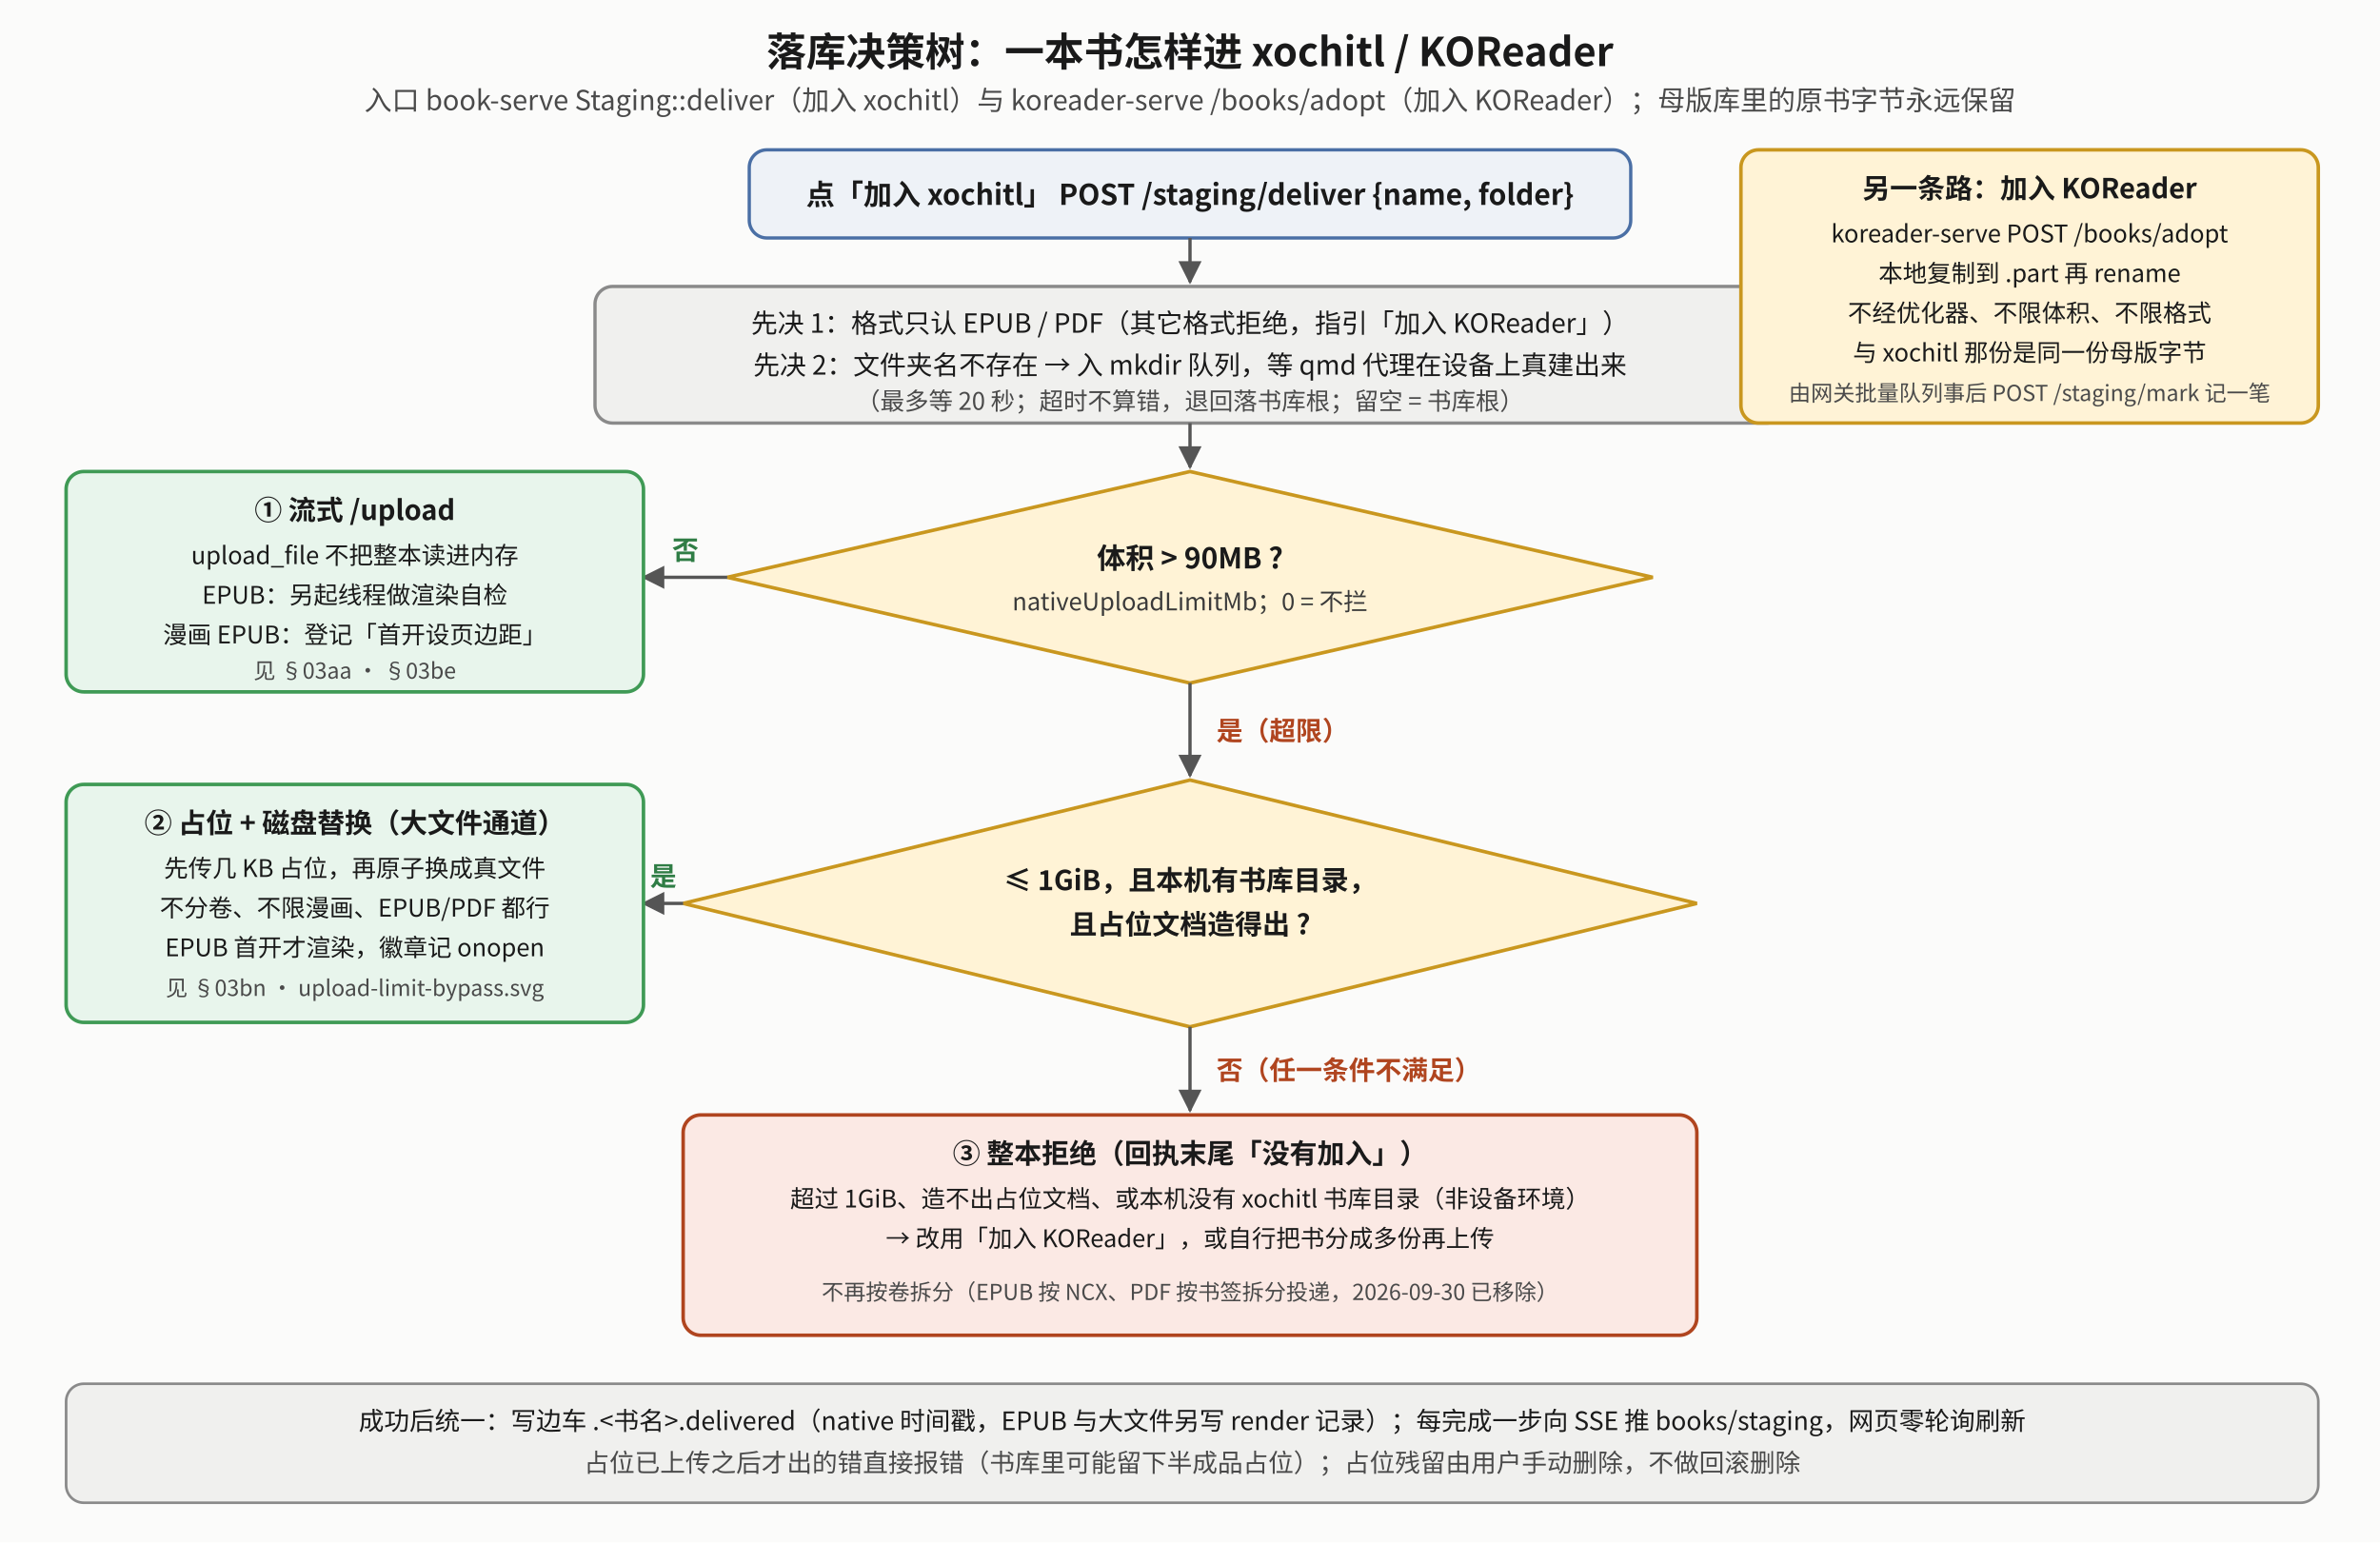
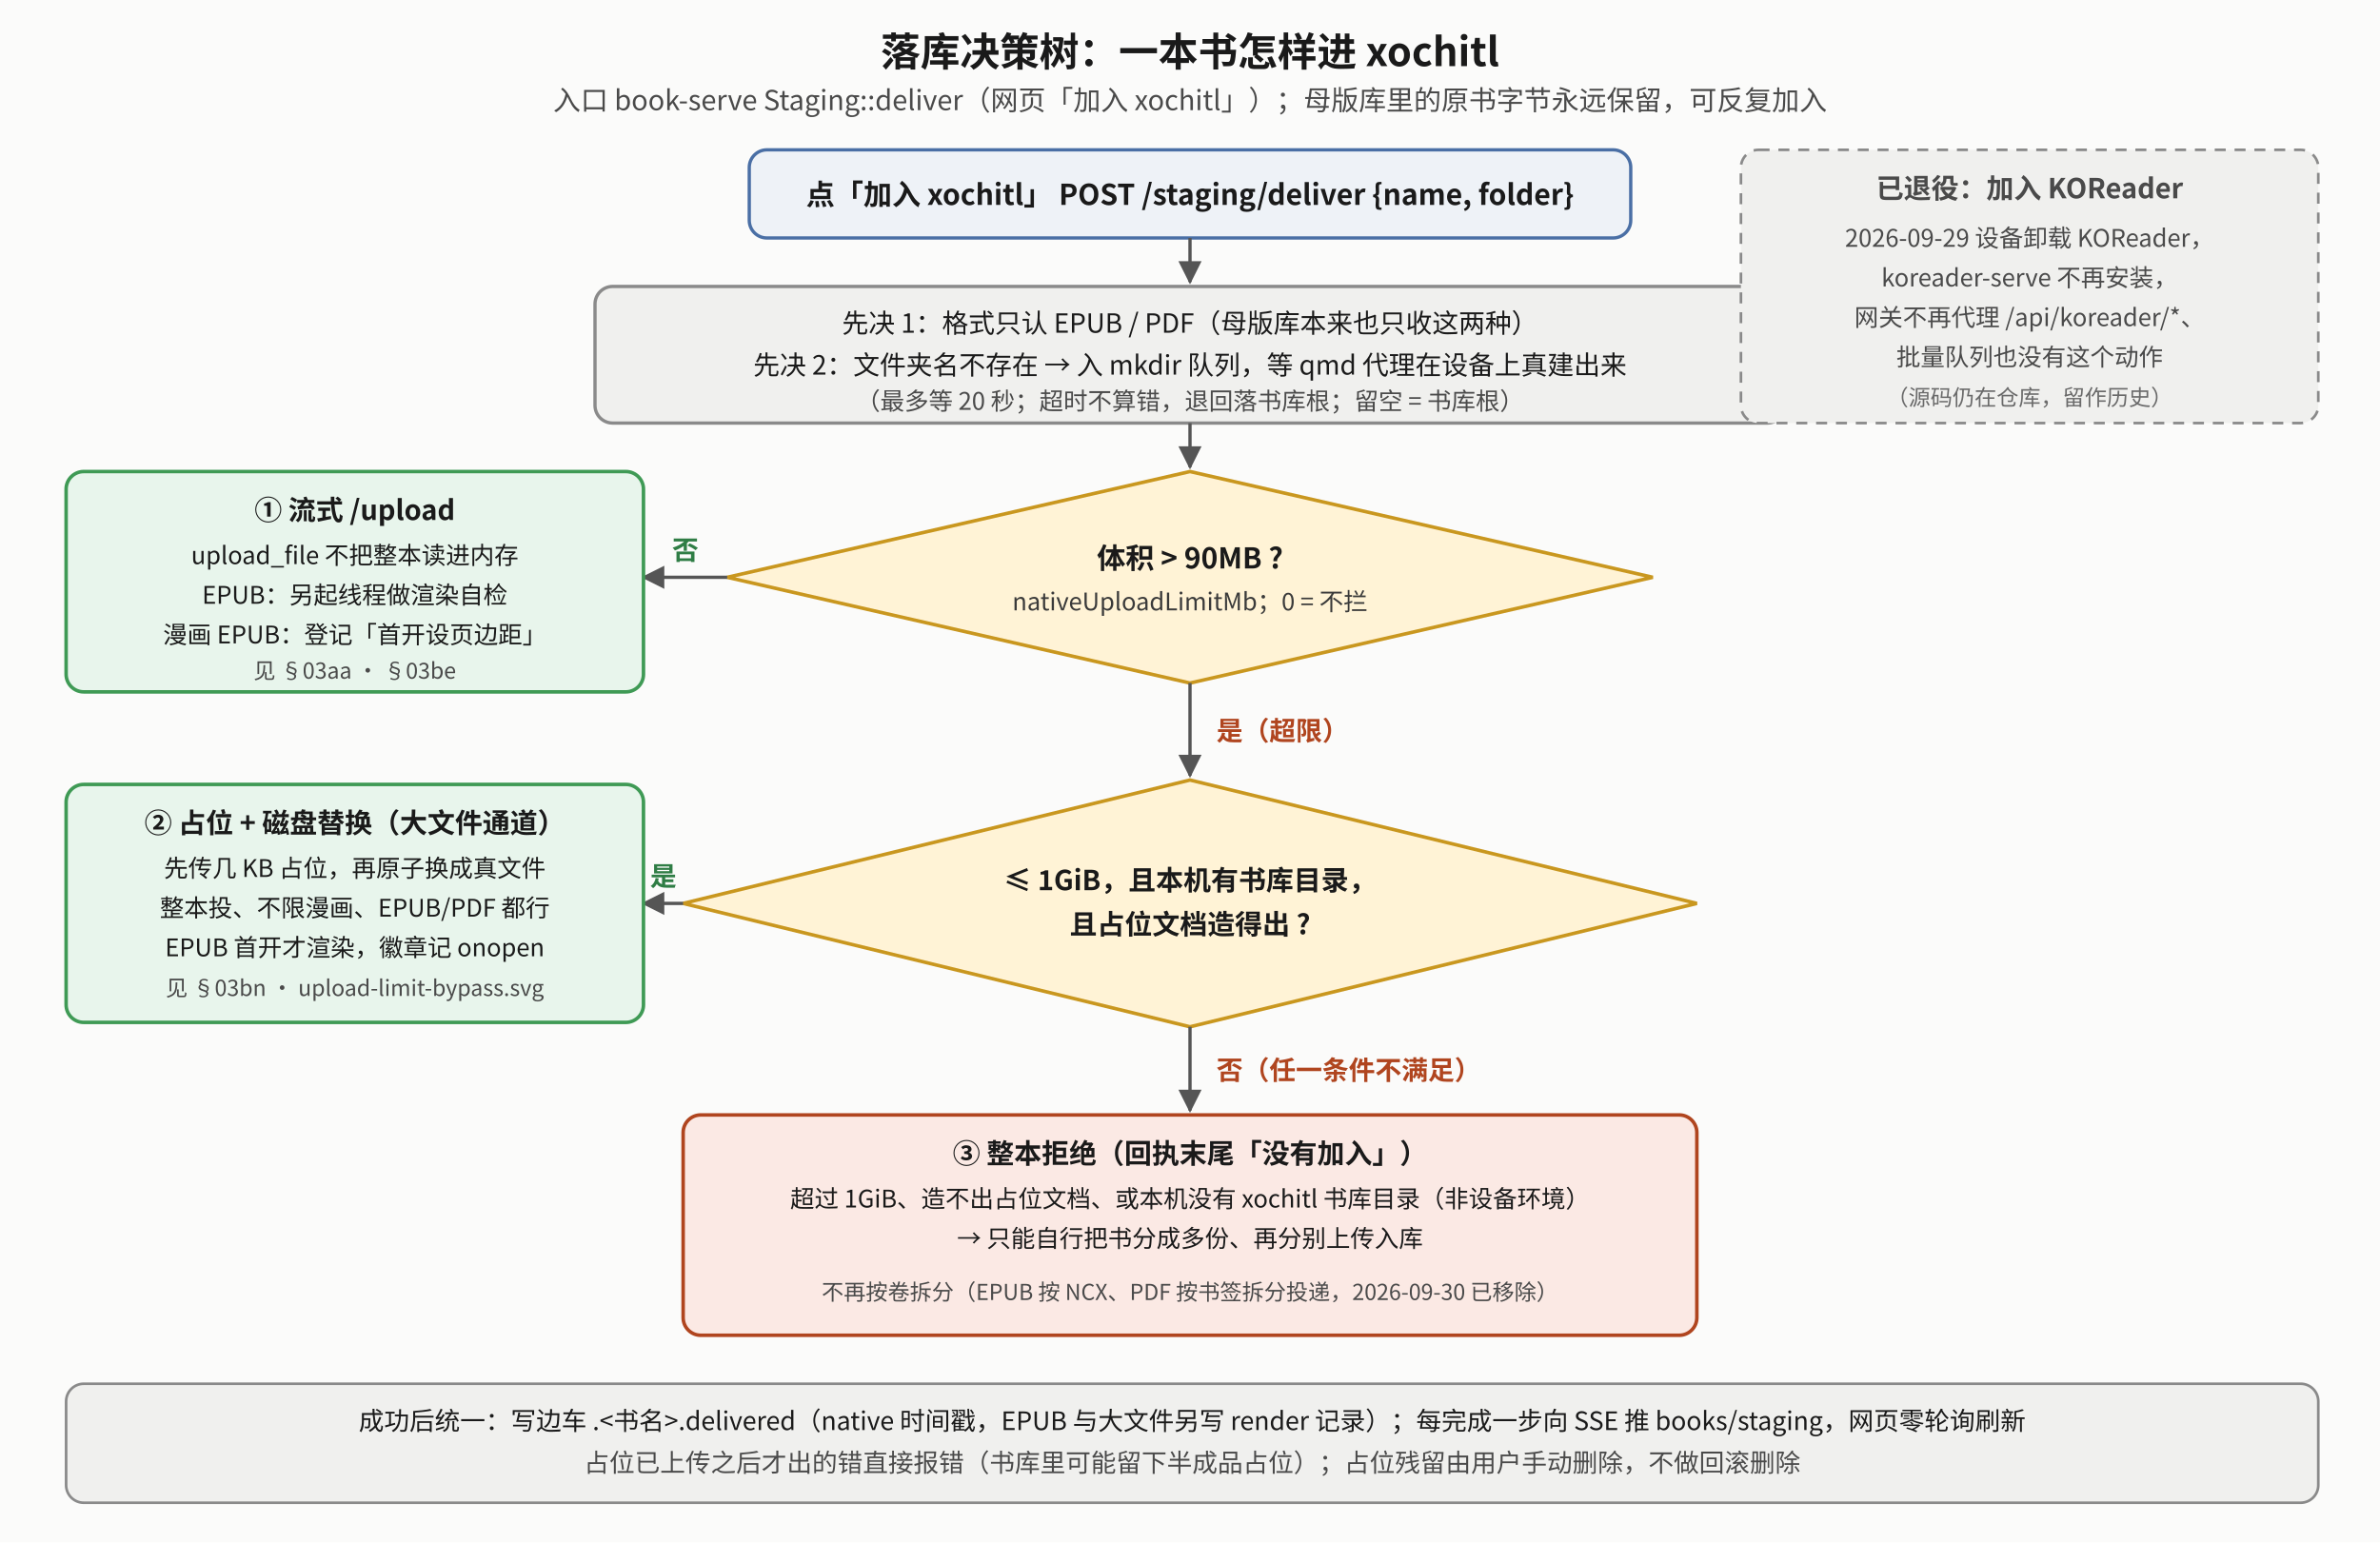
<svg xmlns="http://www.w3.org/2000/svg" viewBox="0 0 1080 700" font-family="Noto Sans CJK SC, sans-serif">
  <defs>
    <marker id="dd-a" viewBox="0 0 10 10" refX="9" refY="5" markerWidth="7" markerHeight="7" orient="auto-start-reverse">
      <path d="M0,0 L10,5 L0,10 z" fill="#555" />
    </marker>
  </defs>
  <rect x="0" y="0" width="1080" height="700" fill="#fbfbfa" />
-   <text x="540" y="30" text-anchor="middle" font-size="18" font-weight="bold" fill="#1a1a1a">落库决策树：一本书怎样进 xochitl / KOReader</text>
-   <text x="540" y="50" text-anchor="middle" font-size="12.5" fill="#4a4a4a">入口 book-serve Staging::deliver（加入 xochitl）与 koreader-serve /books/adopt（加入 KOReader）；母版库里的原书字节永远保留</text>
+   <text x="540" y="30" text-anchor="middle" font-size="18" font-weight="bold" fill="#1a1a1a">落库决策树：一本书怎样进 xochitl</text>
+   <text x="540" y="50" text-anchor="middle" font-size="12.5" fill="#4a4a4a">入口 book-serve Staging::deliver（网页「加入 xochitl」）；母版库里的原书字节永远保留，可反复加入</text>
  <rect x="340" y="68" width="400" height="40" rx="8" fill="#eef2f7" stroke="#4a6fa5" stroke-width="1.5" />
  <text x="540" y="93" text-anchor="middle" font-size="13" font-weight="bold" fill="#1a1a1a">点「加入 xochitl」 POST /staging/deliver {name, folder}</text>
  <line x1="540" y1="108" x2="540" y2="128" stroke="#555" stroke-width="1.5" marker-end="url(#dd-a)" />
  <rect x="270" y="130" width="540" height="62" rx="8" fill="#f0f0ee" stroke="#8a8a8a" stroke-width="1.5" />
-   <text x="540" y="151" text-anchor="middle" font-size="12" fill="#1a1a1a">先决 1：格式只认 EPUB / PDF（其它格式拒绝，指引「加入 KOReader」）</text>
+   <text x="540" y="151" text-anchor="middle" font-size="12" fill="#1a1a1a">先决 1：格式只认 EPUB / PDF（母版库本来也只收这两种）</text>
  <text x="540" y="170" text-anchor="middle" font-size="12" fill="#1a1a1a">先决 2：文件夹名不存在 → 入 mkdir 队列，等 qmd 代理在设备上真建出来</text>
  <text x="540" y="186" text-anchor="middle" font-size="11" fill="#4a4a4a">（最多等 20 秒；超时不算错，退回落书库根；留空 = 书库根）</text>
  <line x1="540" y1="192" x2="540" y2="212" stroke="#555" stroke-width="1.5" marker-end="url(#dd-a)" />
  <polygon points="330,262 540,214 750,262 540,310" fill="#fff3d6" stroke="#c9971f" stroke-width="1.6" />
  <text x="540" y="258" text-anchor="middle" font-size="13" font-weight="bold" fill="#1a1a1a">体积 &gt; 90MB ?</text>
  <text x="540" y="277" text-anchor="middle" font-size="11" fill="#3a3a3a">nativeUploadLimitMb；0 = 不拦</text>
  <line x1="330" y1="262" x2="292" y2="262" stroke="#555" stroke-width="1.5" marker-end="url(#dd-a)" />
  <text x="311" y="254" text-anchor="middle" font-size="12" font-weight="bold" fill="#2f7d45">否</text>
  <rect x="30" y="214" width="262" height="100" rx="8" fill="#e8f5ec" stroke="#3f9a55" stroke-width="1.6" />
  <text x="161" y="236" text-anchor="middle" font-size="12.5" font-weight="bold" fill="#1a1a1a">① 流式 /upload</text>
  <text x="161" y="256" text-anchor="middle" font-size="11" fill="#1a1a1a">upload_file 不把整本读进内存</text>
  <text x="161" y="274" text-anchor="middle" font-size="11" fill="#1a1a1a">EPUB：另起线程做渲染自检</text>
  <text x="161" y="292" text-anchor="middle" font-size="11" fill="#1a1a1a">漫画 EPUB：登记「首开设页边距」</text>
  <text x="161" y="308" text-anchor="middle" font-size="10" fill="#4a4a4a">见 §03aa · §03be</text>
  <line x1="540" y1="310" x2="540" y2="352" stroke="#555" stroke-width="1.5" marker-end="url(#dd-a)" />
  <text x="552" y="336" font-size="12" font-weight="bold" fill="#b0451f">是（超限）</text>
  <polygon points="310,410 540,354 770,410 540,466" fill="#fff3d6" stroke="#c9971f" stroke-width="1.6" />
  <text x="540" y="404" text-anchor="middle" font-size="12.5" font-weight="bold" fill="#1a1a1a">≤ 1GiB，且本机有书库目录，</text>
  <text x="540" y="424" text-anchor="middle" font-size="12.5" font-weight="bold" fill="#1a1a1a">且占位文档造得出 ?</text>
  <line x1="310" y1="410" x2="292" y2="410" stroke="#555" stroke-width="1.5" marker-end="url(#dd-a)" />
  <text x="301" y="402" text-anchor="middle" font-size="12" font-weight="bold" fill="#2f7d45">是</text>
  <rect x="30" y="356" width="262" height="108" rx="8" fill="#e8f5ec" stroke="#3f9a55" stroke-width="1.6" />
  <text x="161" y="378" text-anchor="middle" font-size="12.5" font-weight="bold" fill="#1a1a1a">② 占位 + 磁盘替换（大文件通道）</text>
  <text x="161" y="398" text-anchor="middle" font-size="11" fill="#1a1a1a">先传几 KB 占位，再原子换成真文件</text>
-   <text x="161" y="416" text-anchor="middle" font-size="11" fill="#1a1a1a">不分卷、不限漫画、EPUB/PDF 都行</text>
+   <text x="161" y="416" text-anchor="middle" font-size="11" fill="#1a1a1a">整本投、不限漫画、EPUB/PDF 都行</text>
  <text x="161" y="434" text-anchor="middle" font-size="11" fill="#1a1a1a">EPUB 首开才渲染，徽章记 onopen</text>
  <text x="161" y="452" text-anchor="middle" font-size="10" fill="#4a4a4a">见 §03bn · upload-limit-bypass.svg</text>
  <line x1="540" y1="466" x2="540" y2="504" stroke="#555" stroke-width="1.5" marker-end="url(#dd-a)" />
  <text x="552" y="490" font-size="12" font-weight="bold" fill="#b0451f">否（任一条件不满足）</text>
  <rect x="310" y="506" width="460" height="100" rx="8" fill="#fbe9e4" stroke="#b0451f" stroke-width="1.6" />
  <text x="540" y="528" text-anchor="middle" font-size="12.5" font-weight="bold" fill="#1a1a1a">③ 整本拒绝（回执末尾「没有加入」）</text>
  <text x="540" y="548" text-anchor="middle" font-size="11" fill="#1a1a1a">超过 1GiB、造不出占位文档、或本机没有 xochitl 书库目录（非设备环境）</text>
-   <text x="540" y="566" text-anchor="middle" font-size="11" fill="#1a1a1a">→ 改用「加入 KOReader」，或自行把书分成多份再上传</text>
+   <text x="540" y="566" text-anchor="middle" font-size="11" fill="#1a1a1a">→ 只能自行把书分成多份、再分别上传入库</text>
  <text x="540" y="590" text-anchor="middle" font-size="10" fill="#4a4a4a">不再按卷拆分（EPUB 按 NCX、PDF 按书签拆分投递，2026-09-30 已移除）</text>
-   <rect x="790" y="68" width="262" height="124" rx="8" fill="#fff3d6" stroke="#c9971f" stroke-width="1.6" />
-   <text x="921" y="90" text-anchor="middle" font-size="12.5" font-weight="bold" fill="#1a1a1a">另一条路：加入 KOReader</text>
-   <text x="921" y="110" text-anchor="middle" font-size="11" fill="#1a1a1a">koreader-serve POST /books/adopt</text>
-   <text x="921" y="128" text-anchor="middle" font-size="11" fill="#1a1a1a">本地复制到 .part 再 rename</text>
-   <text x="921" y="146" text-anchor="middle" font-size="11" fill="#1a1a1a">不经优化器、不限体积、不限格式</text>
-   <text x="921" y="164" text-anchor="middle" font-size="11" fill="#1a1a1a">与 xochitl 那份是同一份母版字节</text>
-   <text x="921" y="182" text-anchor="middle" font-size="10" fill="#4a4a4a">由网关批量队列事后 POST /staging/mark 记一笔</text>
+   <rect x="790" y="68" width="262" height="124" rx="8" fill="#f0f0ee" stroke="#8a8a8a" stroke-width="1.2" stroke-dasharray="5 4" />
+   <text x="921" y="90" text-anchor="middle" font-size="12.5" font-weight="bold" fill="#4a4a4a">已退役：加入 KOReader</text>
+   <text x="921" y="112" text-anchor="middle" font-size="11" fill="#4a4a4a">2026-09-29 设备卸载 KOReader，</text>
+   <text x="921" y="130" text-anchor="middle" font-size="11" fill="#4a4a4a">koreader-serve 不再安装，</text>
+   <text x="921" y="148" text-anchor="middle" font-size="11" fill="#4a4a4a">网关不再代理 /api/koreader/*、</text>
+   <text x="921" y="166" text-anchor="middle" font-size="11" fill="#4a4a4a">批量队列也没有这个动作</text>
+   <text x="921" y="184" text-anchor="middle" font-size="10" fill="#6a6a6a">（源码仍在仓库，留作历史）</text>
  <rect x="30" y="628" width="1022" height="54" rx="8" fill="#f0f0ee" stroke="#8a8a8a" stroke-width="1.2" />
  <text x="541" y="649" text-anchor="middle" font-size="11.5" fill="#1a1a1a">成功后统一：写边车 .&lt;书名&gt;.delivered（native 时间戳，EPUB 与大文件另写 render 记录）；每完成一步向 SSE 推 books/staging，网页零轮询刷新</text>
  <text x="541" y="668" text-anchor="middle" font-size="11.5" fill="#4a4a4a">占位已上传之后才出的错直接报错（书库里可能留下半成品占位）；占位残留由用户手动删除，不做回滚删除</text>
</svg>
